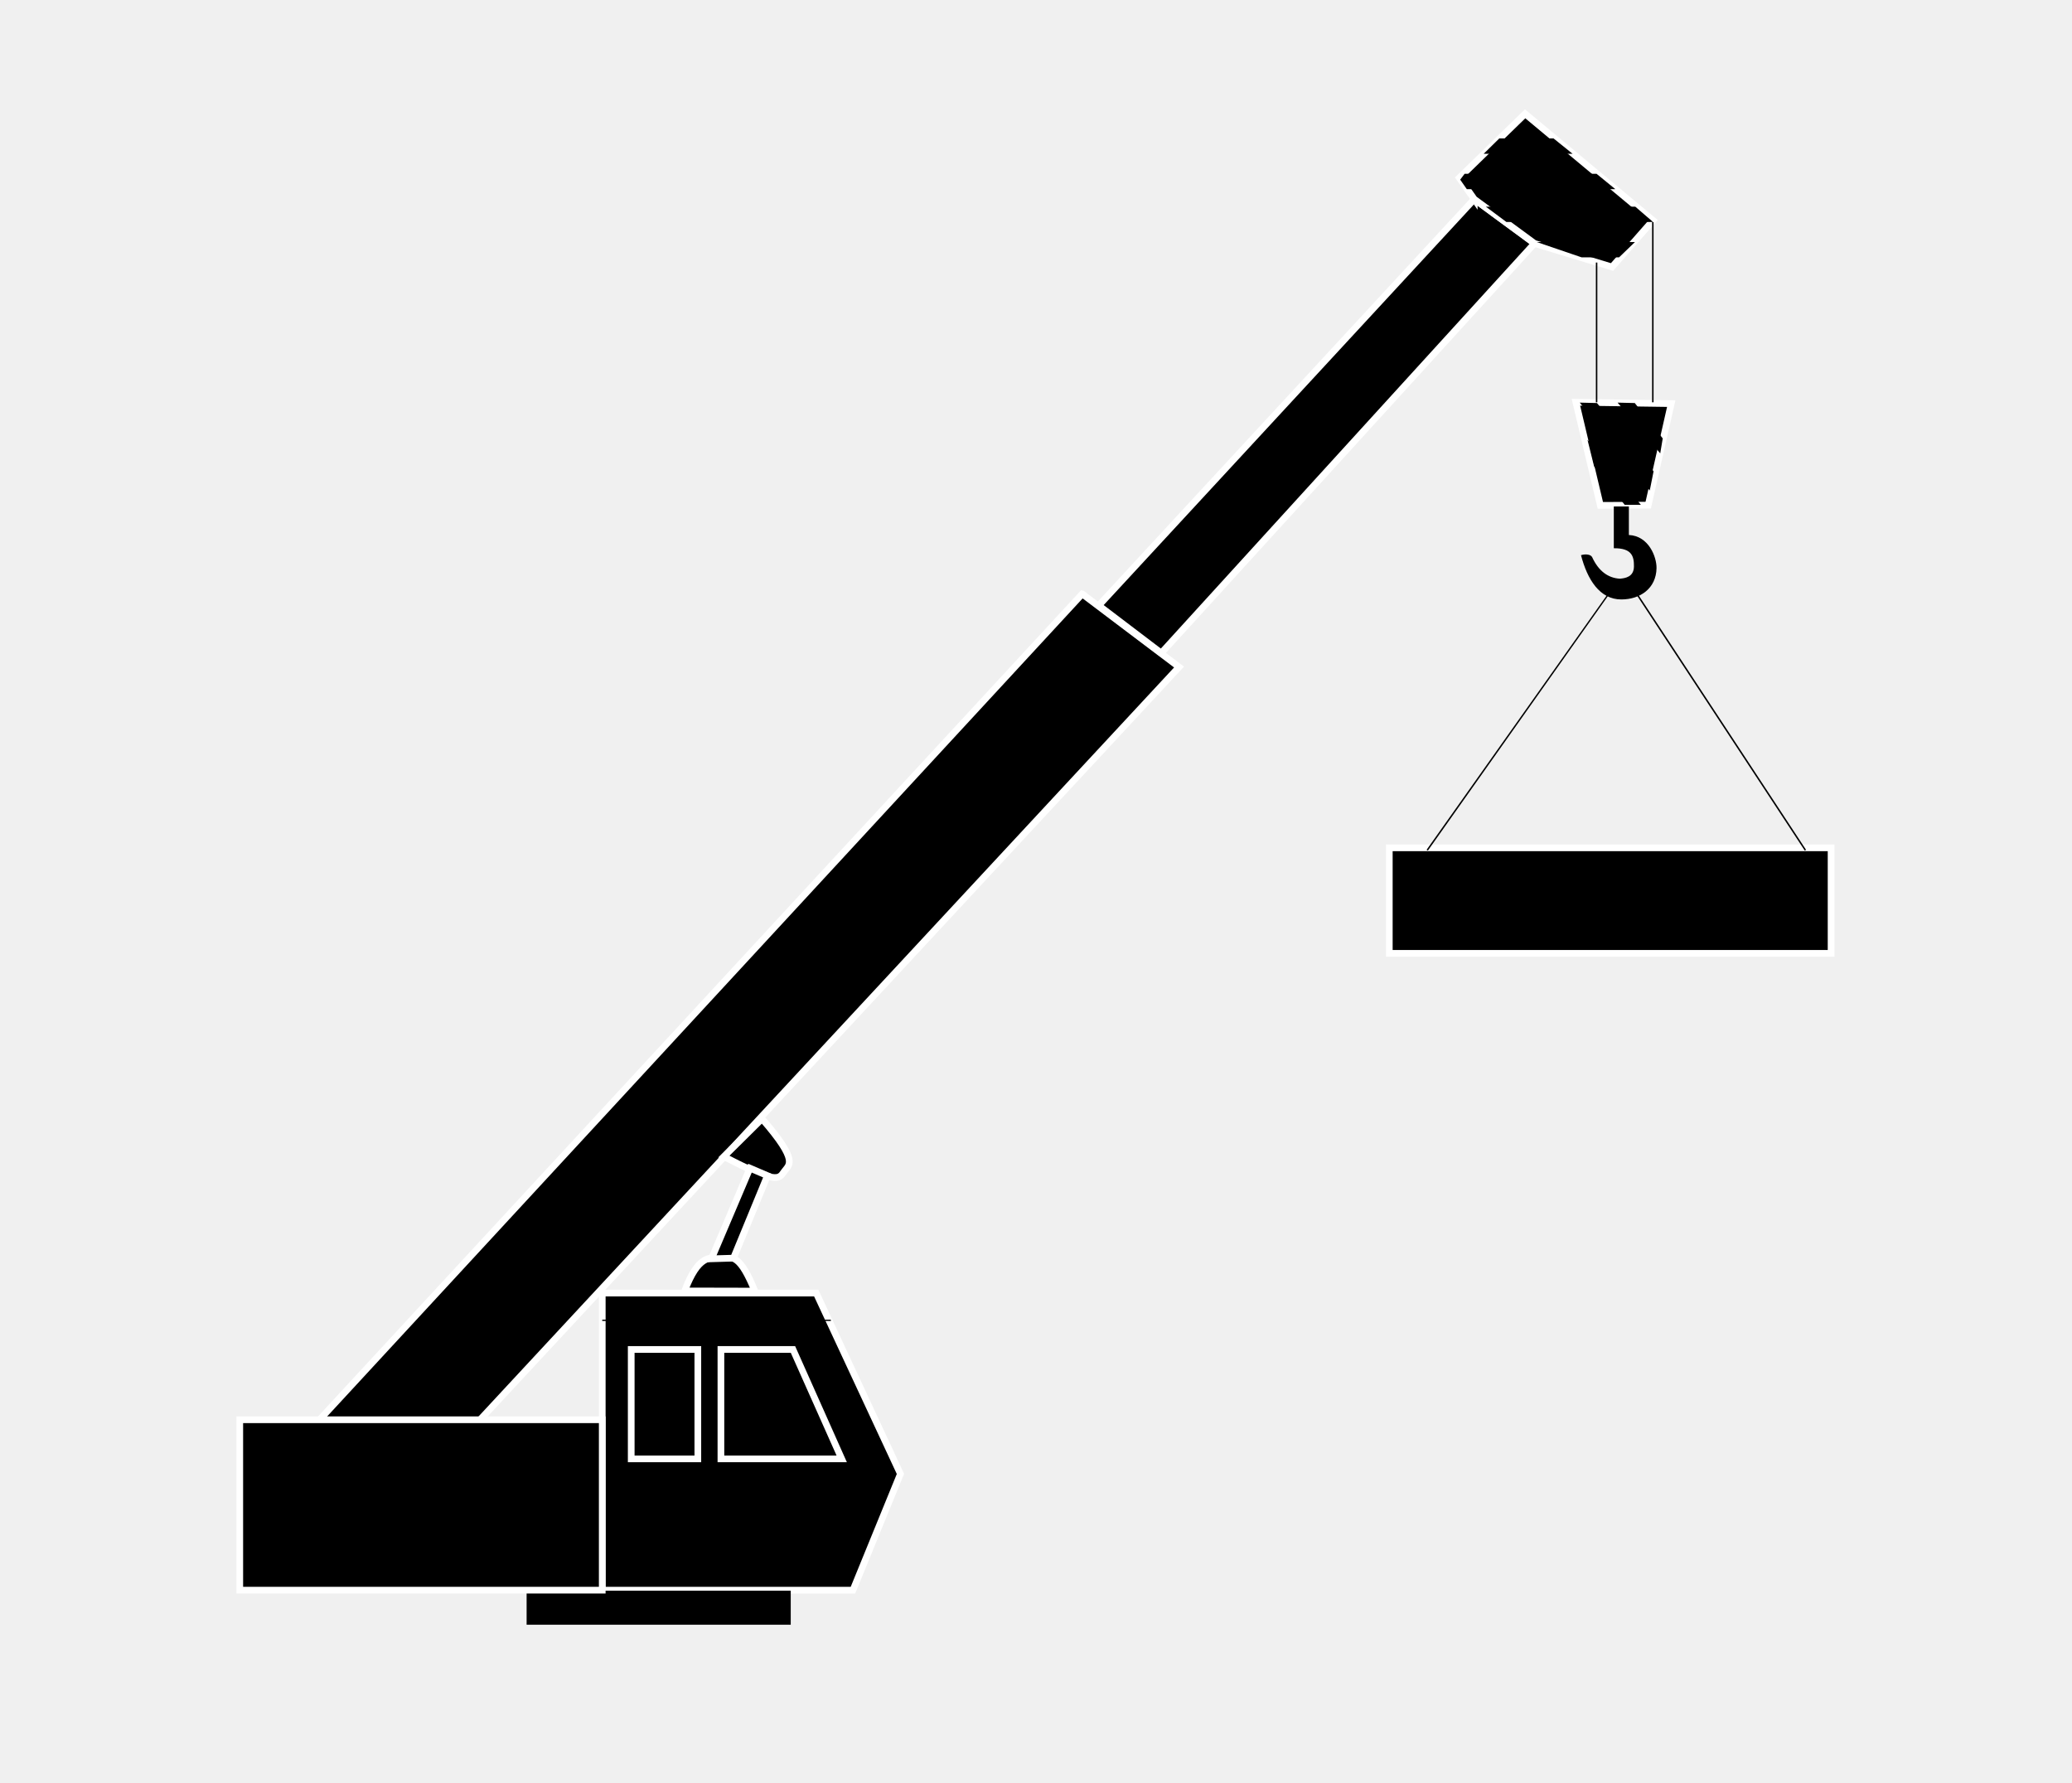
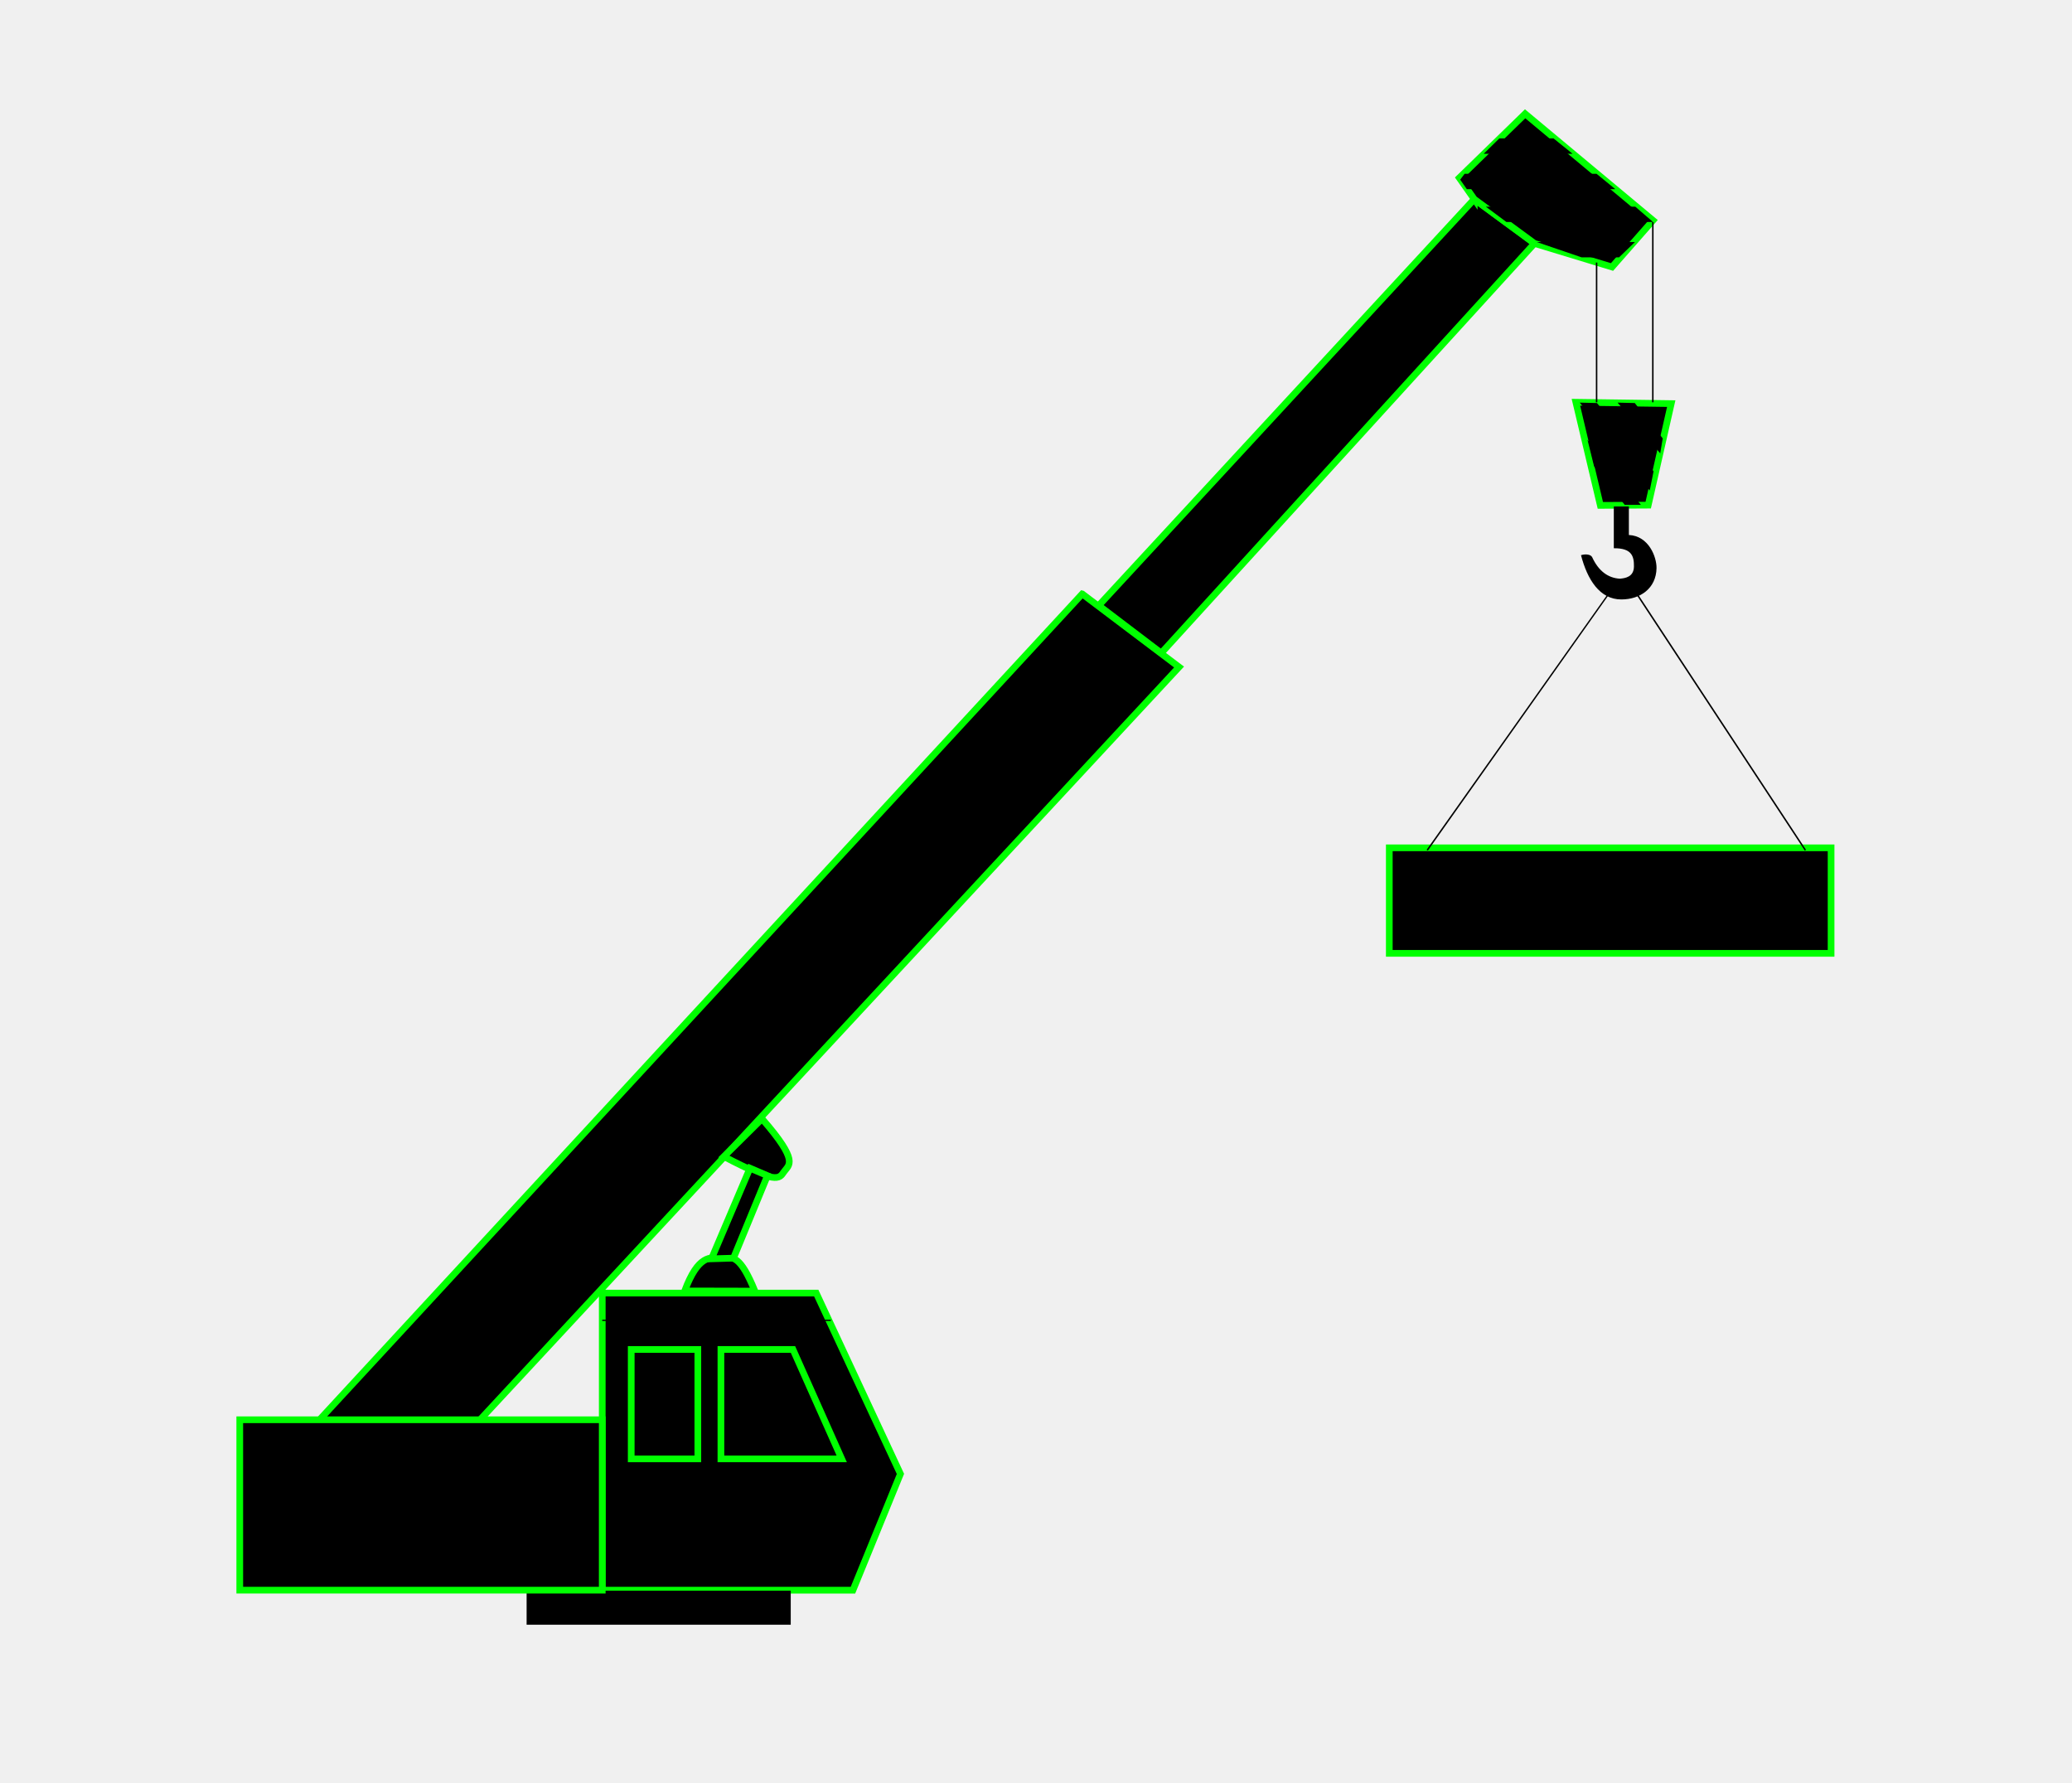
<svg xmlns="http://www.w3.org/2000/svg" viewBox="0 0 309.54 266.26">
-   <g stroke="white">
+   <g stroke="lime">
    <path d="m161.68 88.716l14.461 10.918-116.45 125.38-14.695-9.979 116.68-126.32z" />
    <path d="m121.94 193.15h-31.968v44.378h37.451l7.096-17.369-12.579-27.009z" />
  </g>
  <path d="m78.672 237.6v5.087h39.457v-5.087h-39.457z" />
-   <g stroke="white">
+   <g stroke="lime">
    <path d="m207.55 126.64h66v15.762h-66v-15.762z" />
    <path d="m94.299 201.57h9.952v16.343h-9.952v-16.343z" />
    <path d="m107.7 201.57h10.762l7.284 16.343h-18.046v-16.343z" />
    <path d="m35.819 212.07h54.151v25.454h-54.151v-25.454z" />
  </g>
  <path d="m89.969 197.12v0.188h34.156v-0.188h-34.156z" />
-   <g stroke="white">
+   <g stroke="lime">
    <path d="m220.24 29.748l8.999 6.614-55.755 61.186-9.344-7.102 56.1-60.698z" />
    <path d="m220.24 29.748l8.999 6.614 11.584 3.52 6.12-6.964-19.101-15.92-9.835 9.569 2.233 3.182z" />
  </g>
  <path d="m223.98 20.68h8.11l2.844 2.29h-13.283l2.329-2.29z" />
  <path d="m218.8 25.962h19.715l2.798 2.29h-22.186l-0.988-1.415 0.661-0.875z" />
  <path d="m221.97 30.87h22.326l2.657 2.29h-21.906l-3.077-2.29z" />
  <path d="m229.57 36.152h14.681l-2.376 2.29h-5.592l-6.713-2.29z" />
-   <path d="m239.08 75.489l7.15-0.037 3.438-15.164-14.242-0.201 3.654 15.402z" stroke="white" />
+   <path d="m239.08 75.489l7.15-0.037 3.438-15.164-14.242-0.201 3.654 15.402z" stroke="lime" />
  <path d="m238.57 60.201l8.461 10.196-0.571 2.868-10.454-13.125 2.564 0.061z" />
  <path d="m244.22 60.201l4.179 5.284-0.374 2.236-6.368-7.58 2.563 0.061z" />
  <path d="m237.16 65.698l7.975 9.71-2.419-0.003-4.568-5.732-0.988-3.976z" />
  <path d="m238.41 39.216v20.875h0.219v-20.875h-0.219z" />
  <path d="m246.81 33.185v26.906h0.219v-26.906h-0.219z" />
  <path d="m241.09 75.652h2.251v4.261c2.985 0.136 4.159 3.309 4.131 4.949-0.051 3.038-2.454 4.678-5.256 4.678-3.241 0-5.079-2.979-6.027-6.613 0.677-0.215 1.458-0.118 1.665 0.294 0.942 2.063 2.38 3.125 4.143 3.218 0.806-0.067 2.087-0.26 2.102-1.836 0.016-1.504-0.315-2.743-3.009-2.71v-6.241z" />
  <path d="m244.09 87.841l-0.188 0.125 25.719 39.094 0.187-0.125-25.718-39.094z" />
  <path d="m240.81 87.841l-27.687 39.094 0.187 0.125 27.657-39.094-0.157-0.125z" />
-   <g stroke="white">
+   <g stroke="lime">
    <path d="m113.84 167.11c5.65 6.477 4.01 6.856 3.276 7.928-0.743 1.087-1.122 1.827-8.974-2.284 1.9-1.881 3.799-3.762 5.698-5.644z" />
    <path d="m102.28 192.83c2.051-5.439 3.776-4.957 5.496-5.026 1.721-0.068 2.805-0.316 5.003 5.05-3.5-0.008-6.999-0.016-10.499-0.024z" />
    <path d="m112.04 174.49l2.613 1.116-5.077 12.324-3.29 0.097 5.754-13.537z" />
  </g>
</svg>
